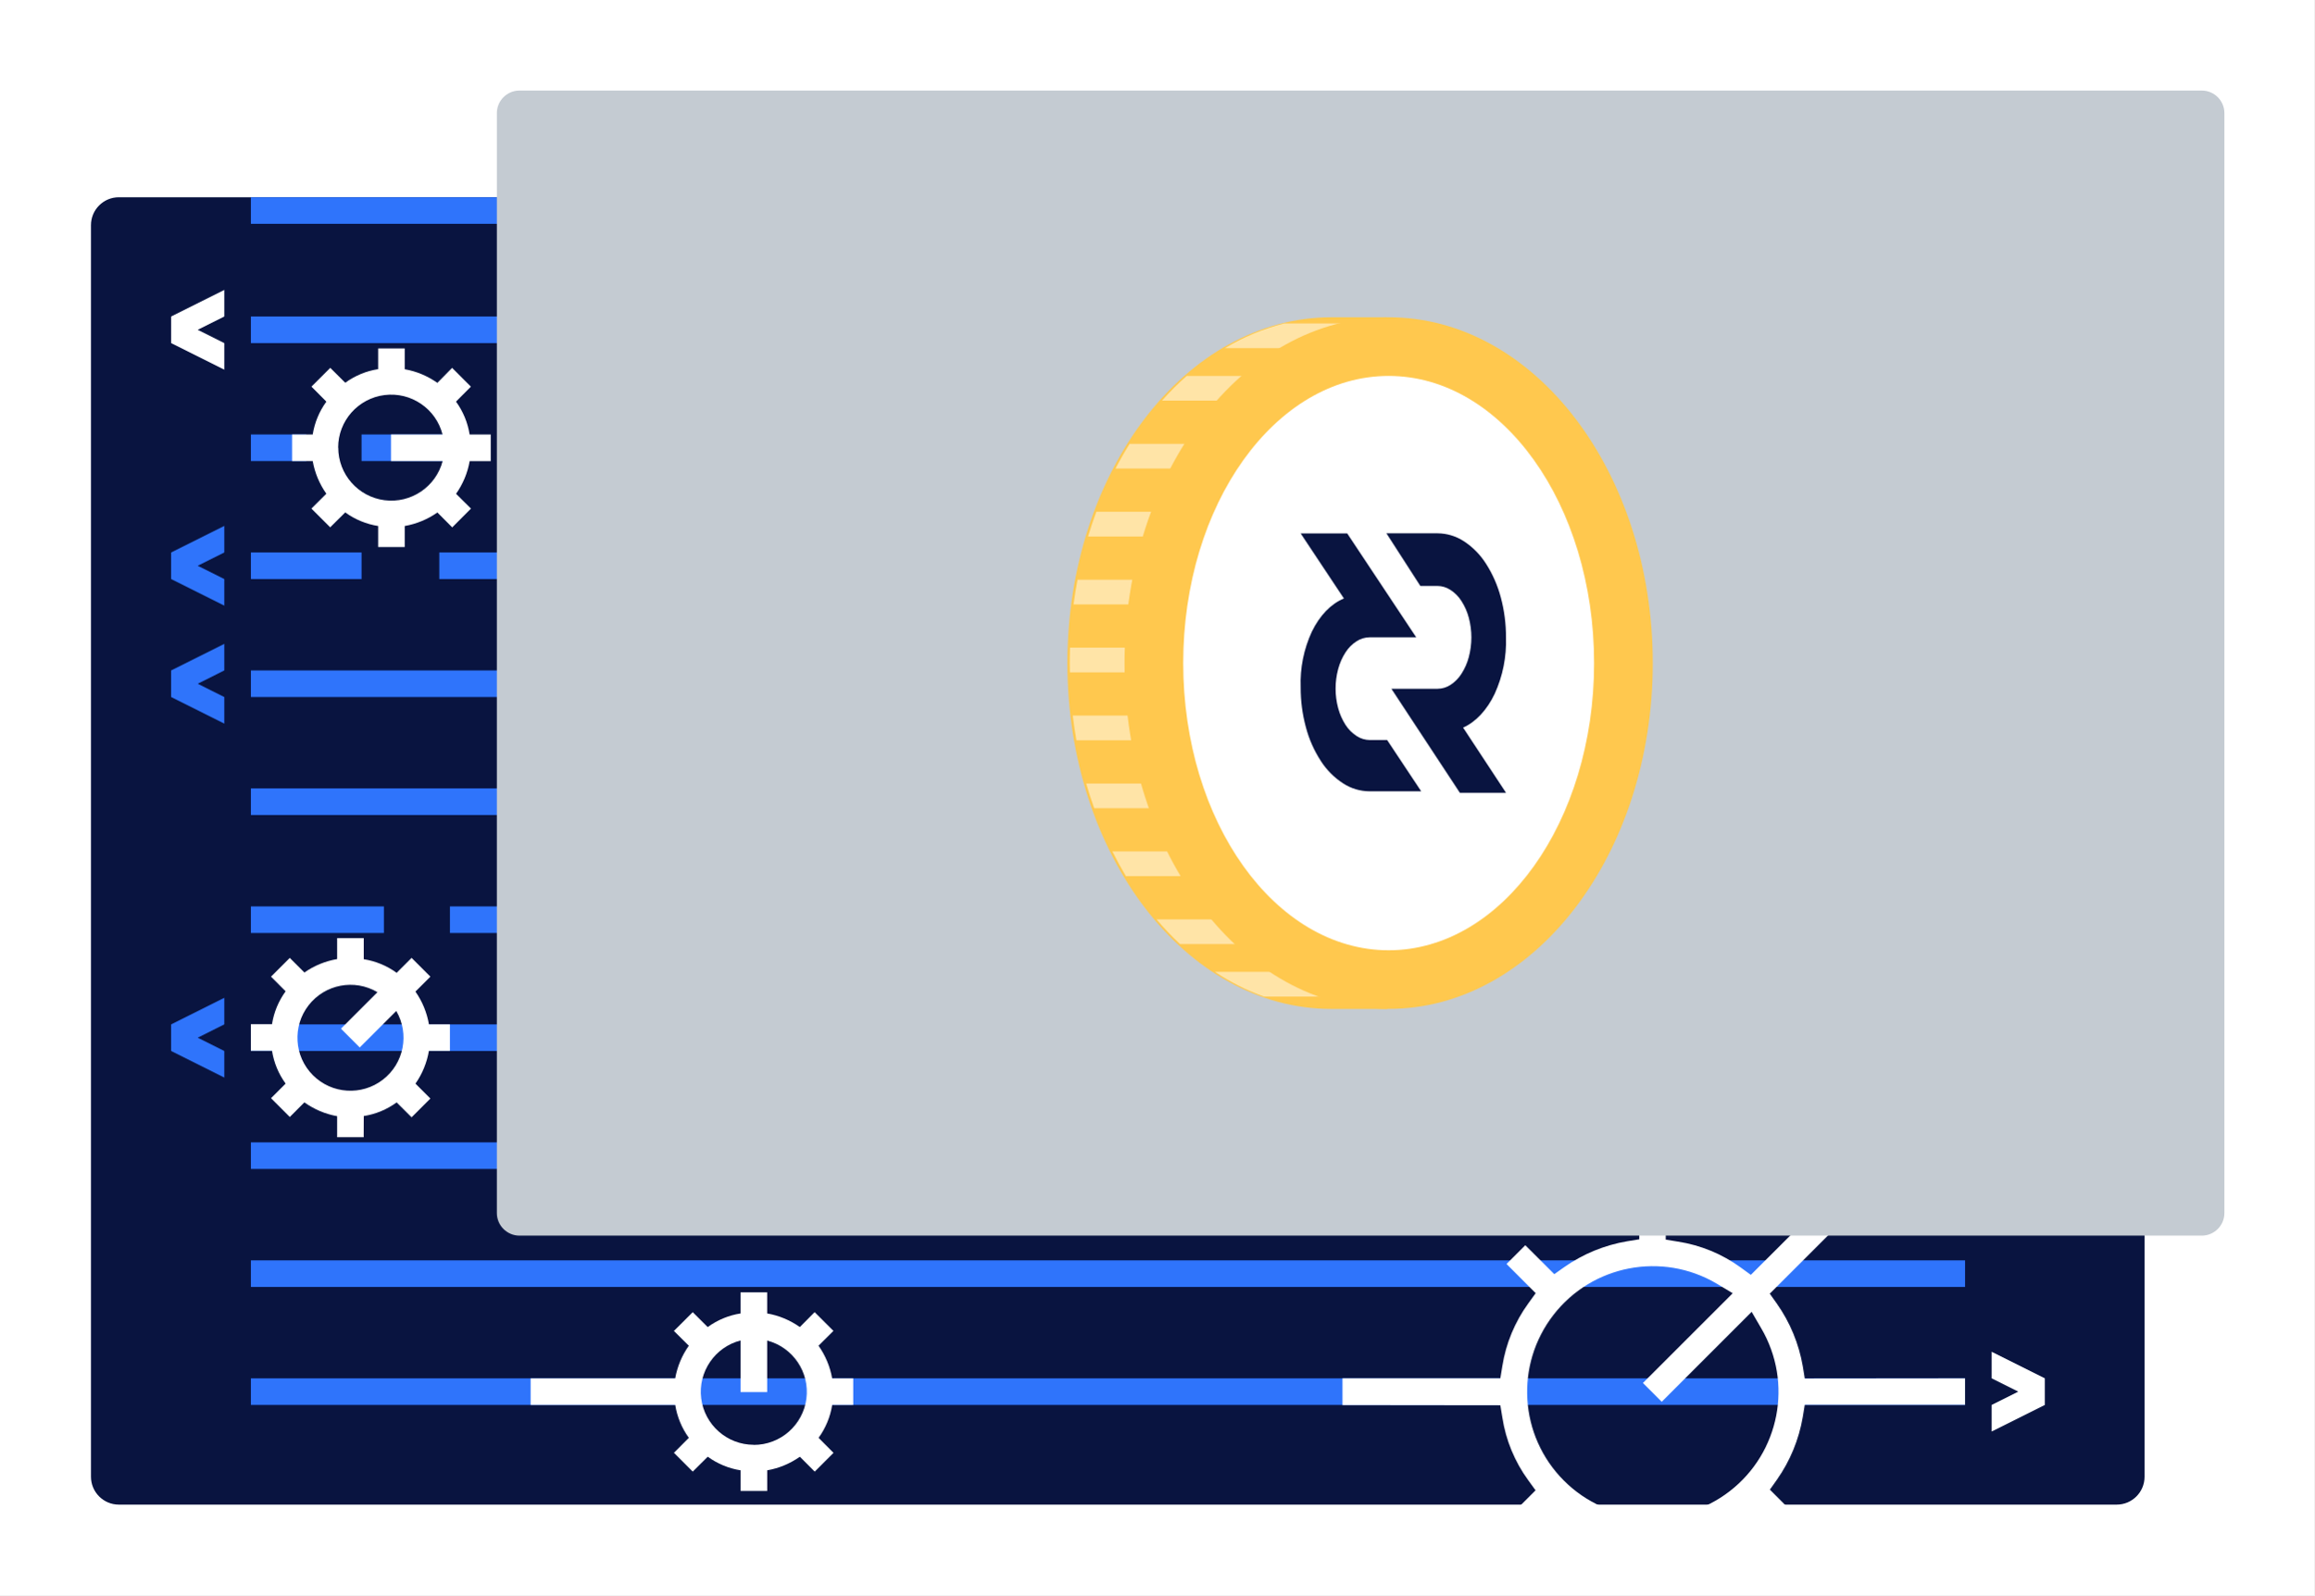
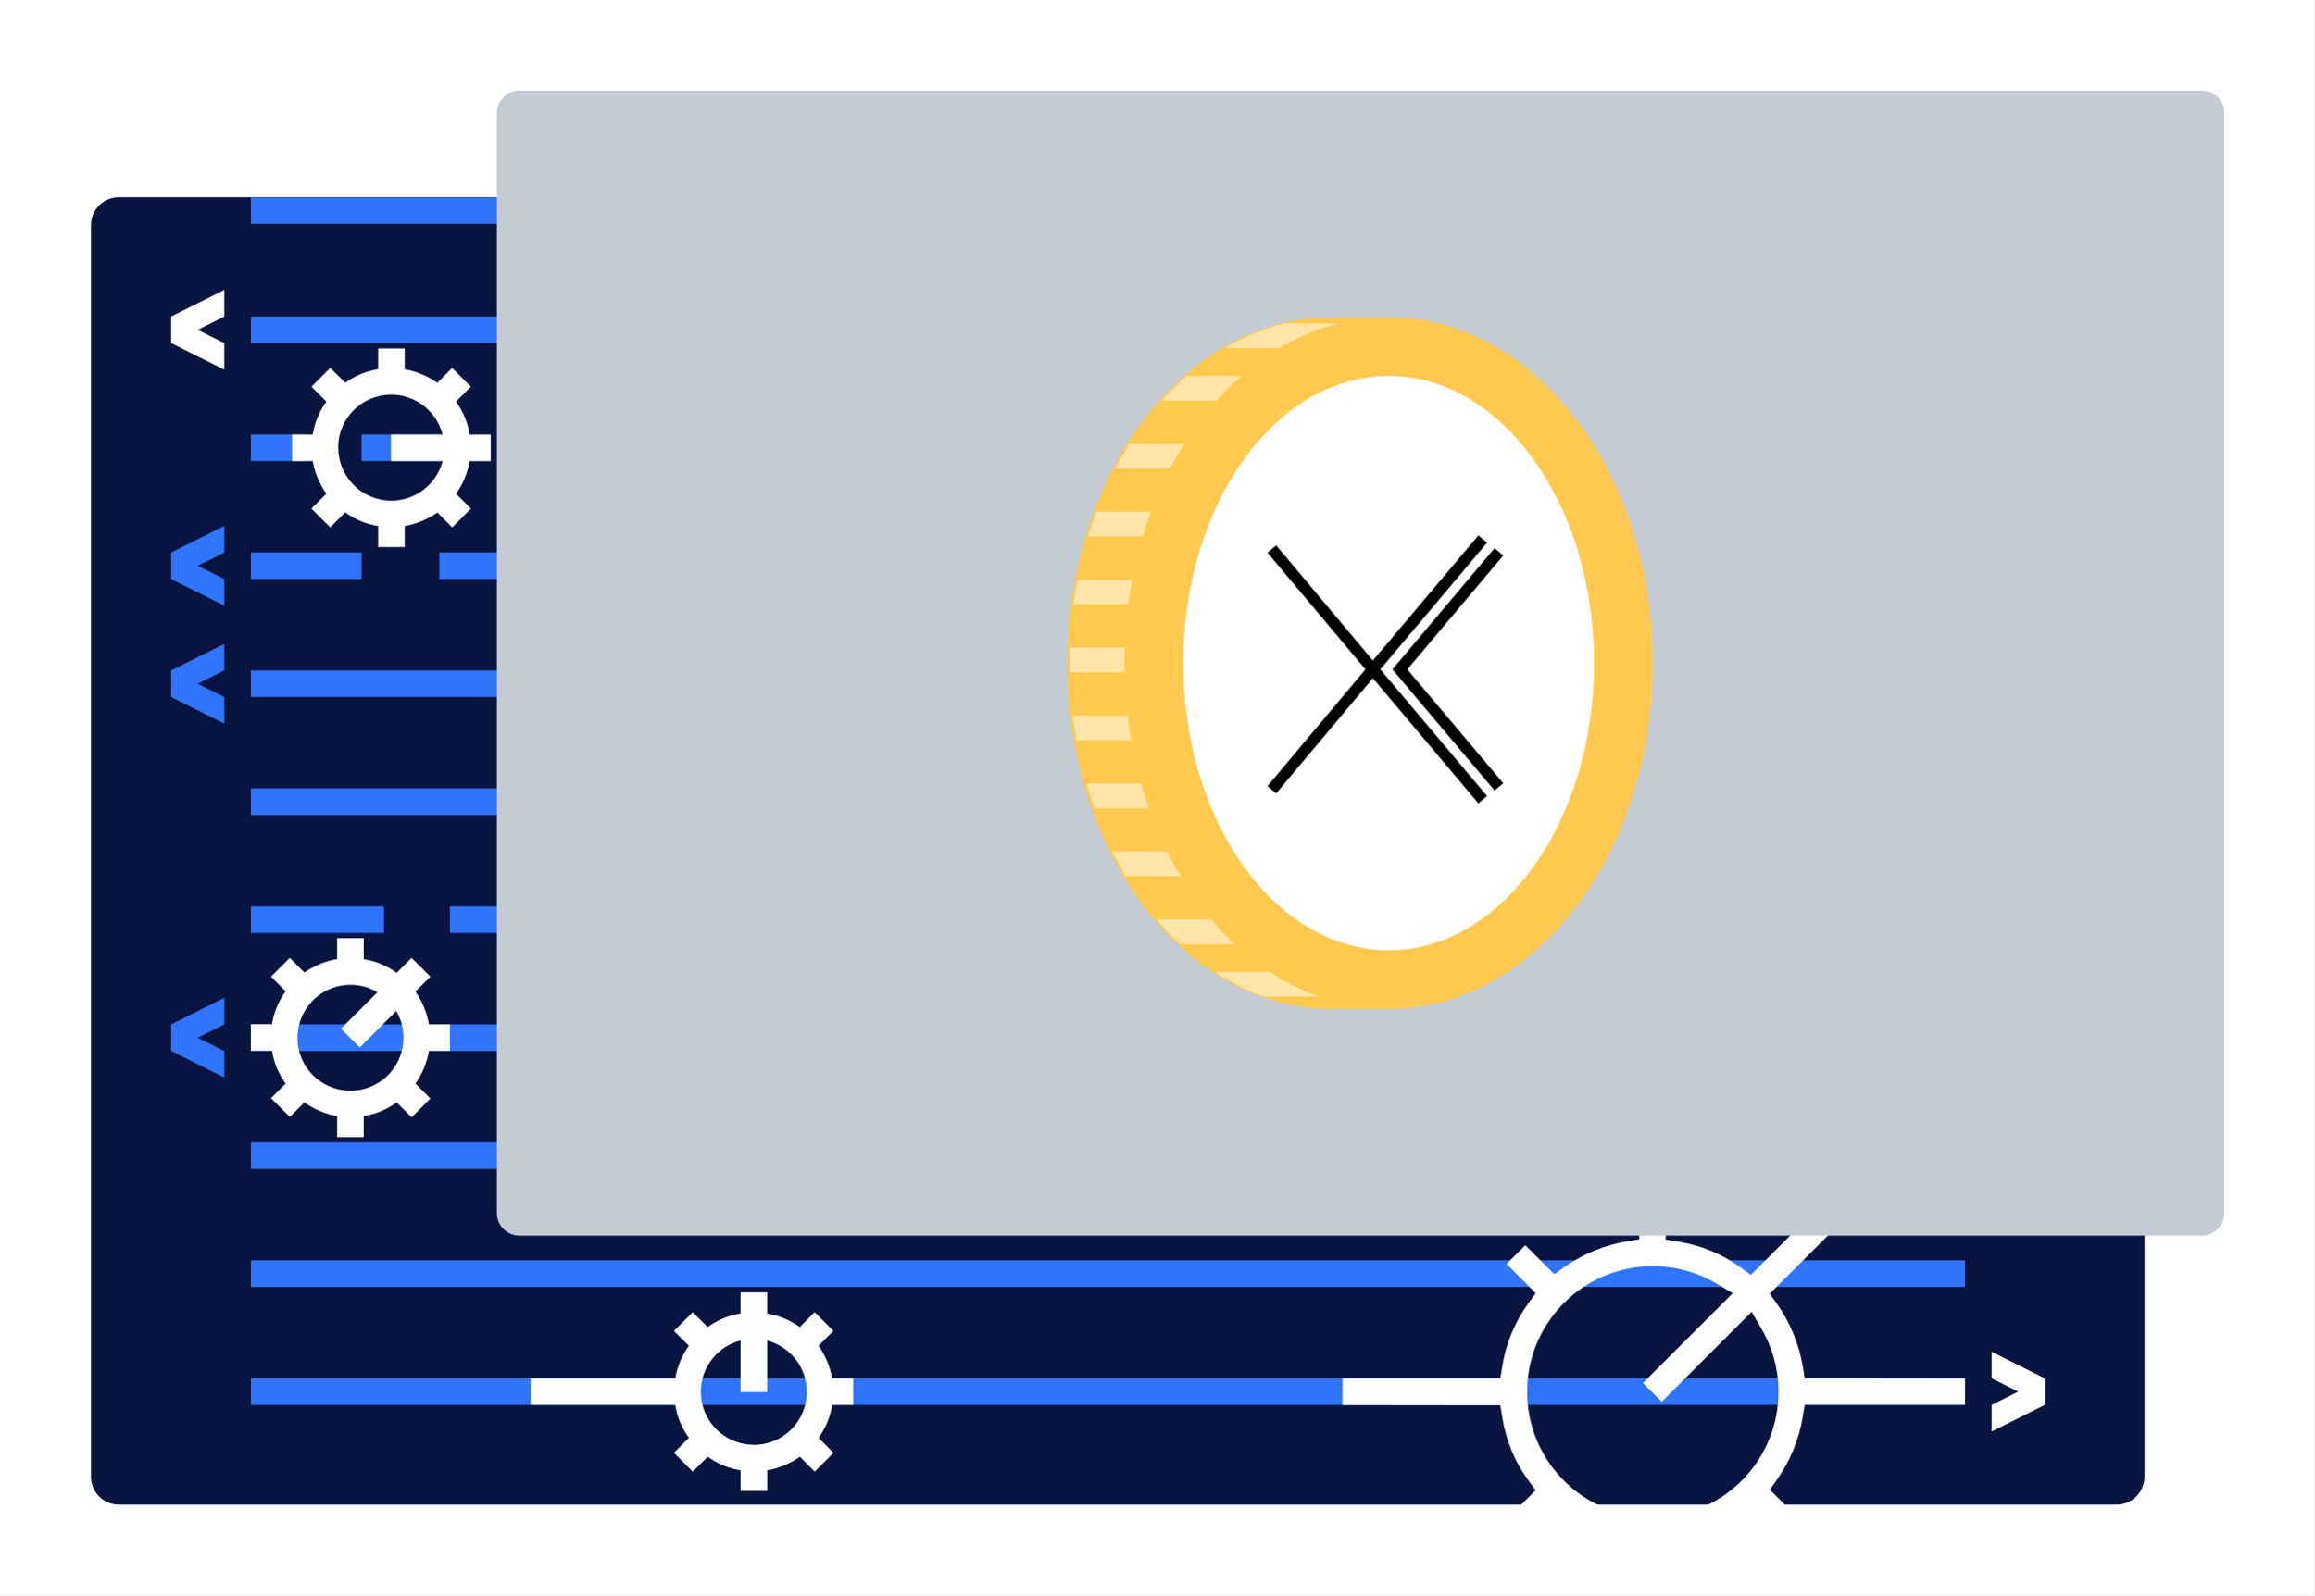
- <svg xmlns="http://www.w3.org/2000/svg" viewBox="0 0 1160 800">
+ <svg xmlns="http://www.w3.org/2000/svg" version="1.1" viewBox="0 0 1160 800">
  <defs>
    <style>.cls-1{fill:#fff;}.cls-2{fill:#091440;}.cls-3{fill:#2f74fb;}.cls-4{fill:#c4cbd2;}.cls-5{fill:#ffc84e;}.cls-6{fill:#ffe4a7;}</style>
  </defs>
-   <g id="Layer_2" data-name="Layer 2">
-     <g id="s1_-_f4_-_voting" data-name="s1 - f4 - voting">
+   <g>
+     <g id="s1_-_f4_-_voting">
      <rect class="cls-1" width="1160" height="800" />
-       <rect id="BG" class="cls-2" x="45.6" y="98.91" width="1029.44" height="655.67" rx="14" />
-       <polygon class="cls-3" points="85.77 290.39 112.44 303.73 112.44 290.39 99.11 283.73 112.44 277.06 112.44 263.73 85.77 277.06 85.77 290.39" />
-       <polygon class="cls-3" points="85.77 349.56 112.44 362.9 112.44 349.56 99.11 342.9 112.44 336.23 112.44 322.9 85.77 336.23 85.77 349.56" />
-       <polygon class="cls-3" points="85.77 527.08 112.44 540.41 112.44 527.08 99.11 520.41 112.44 513.74 112.44 500.41 85.77 513.74 85.77 527.08" />
-       <polygon class="cls-3" points="998.38 572.91 1011.72 579.58 998.38 586.25 998.38 599.58 1025.05 586.25 1025.05 572.91 998.38 559.58 998.38 572.91" />
-       <polygon class="cls-1" points="998.38 691.25 1011.72 697.92 998.38 704.59 998.38 717.92 1025.05 704.59 1025.05 691.25 998.38 677.92 998.38 691.25" />
+       <rect id="BG" class="cls-2" x="45.6" y="98.91" width="1029.4" height="655.67" rx="14" />
+       <polygon class="cls-3" points="85.77 290.39 112.44 303.73 112.44 290.39 99.11 283.73 112.44 277.06 112.44 263.73 85.77 277.06" />
+       <polygon class="cls-3" points="85.77 349.56 112.44 362.9 112.44 349.56 99.11 342.9 112.44 336.23 112.44 322.9 85.77 336.23" />
+       <polygon class="cls-3" points="85.77 527.08 112.44 540.41 112.44 527.08 99.11 520.41 112.44 513.74 112.44 500.41 85.77 513.74" />
+       <polygon class="cls-3" points="998.38 572.91 1011.7 579.58 998.38 586.25 998.38 599.58 1025 586.25 1025 572.91 998.38 559.58" />
+       <polygon class="cls-1" points="998.38 691.25 1011.7 697.92 998.38 704.59 998.38 717.92 1025 704.59 1025 691.25 998.38 677.92" />
      <rect class="cls-3" x="125.77" y="513.74" width="859.28" height="13.33" />
      <rect class="cls-3" x="125.77" y="572.91" width="859.28" height="13.33" />
      <rect class="cls-3" x="125.77" y="632.08" width="859.28" height="13.33" />
      <rect class="cls-3" x="125.77" y="691.25" width="859.28" height="13.33" />
      <rect class="cls-3" x="125.77" y="395.4" width="781.41" height="13.33" />
      <rect class="cls-3" x="125.77" y="454.57" width="66.67" height="13.33" />
      <rect class="cls-3" x="225.55" y="454.57" width="66.67" height="13.33" />
      <rect class="cls-3" x="125.77" y="336.23" width="859.28" height="13.33" />
-       <polygon class="cls-1" points="85.77 172.05 112.44 185.39 112.44 172.06 99.11 165.39 112.44 158.72 112.44 145.39 85.77 158.72 85.77 172.05" />
-       <polygon class="cls-3" points="998.38 126.22 1011.72 132.88 998.38 139.55 998.38 152.88 1025.05 139.55 1025.05 126.22 998.38 112.88 998.38 126.22" />
+       <polygon class="cls-1" points="85.77 172.05 112.44 185.39 112.44 172.06 99.11 165.39 112.44 158.72 112.44 145.39 85.77 158.72" />
+       <polygon class="cls-3" points="998.38 126.22 1011.7 132.88 998.38 139.55 998.38 152.88 1025 139.55 1025 126.22 998.38 112.88" />
      <rect class="cls-3" x="125.77" y="98.91" width="859.28" height="13.33" />
      <rect class="cls-3" x="125.77" y="158.72" width="859.28" height="13.33" />
      <rect class="cls-3" x="125.77" y="217.89" width="27.73" height="13.33" />
      <rect class="cls-3" x="181.24" y="217.89" width="49.54" height="13.33" />
      <rect class="cls-3" x="256.45" y="217.89" width="728.6" height="13.33" />
      <rect class="cls-3" x="125.77" y="277.06" width="55.47" height="13.33" />
      <rect class="cls-3" x="220.21" y="277.06" width="55.47" height="13.33" />
      <rect class="cls-3" x="321.31" y="277.06" width="55.47" height="13.33" />
-       <path class="cls-1" d="M206.32,560.34l9.42-9.42-7.48-7.48A40.48,40.48,0,0,0,215,527l10.54,0v-13.3l-10.53,0a40.61,40.61,0,0,0-6.77-16.41l7.5-7.49-9.42-9.42-7.5,7.5a37.91,37.91,0,0,0-16.48-6.83l0-10.59H169l0,10.52a40.56,40.56,0,0,0-16.41,6.74l-7.33-7.33-9.42,9.42,7.33,7.33a38.12,38.12,0,0,0-6.83,16.49l-10.6,0v13.32l10.6,0a38.17,38.17,0,0,0,6.83,16.49l-7.32,7.31,9.42,9.42,7.31-7.32A40.65,40.65,0,0,0,169,559.78v10.55h13.3l.05-10.62a38,38,0,0,0,16.48-6.84Zm-49.47-21.11a26.58,26.58,0,0,1,32.36-41.64l-18.3,18.3,9.42,9.42,18.3-18.3a26.6,26.6,0,0,1-41.78,32.22Z" />
+       <path class="cls-1" d="m206.32 560.34 9.42-9.42-7.48-7.48a40.48 40.48 0 0 0 6.74-16.44h10.54v-13.3h-10.53a40.61 40.61 0 0 0-6.77-16.41l7.5-7.49-9.42-9.42-7.5 7.5a37.91 37.91 0 0 0-16.48-6.83v-10.59h-13.34v10.52a40.56 40.56 0 0 0-16.41 6.74l-7.33-7.33-9.42 9.42 7.33 7.33a38.12 38.12 0 0 0-6.83 16.49h-10.6v13.32h10.6a38.17 38.17 0 0 0 6.83 16.49l-7.32 7.31 9.42 9.42 7.31-7.32a40.65 40.65 0 0 0 16.42 6.93v10.55h13.3l0.05-10.62a38 38 0 0 0 16.48-6.84zm-49.47-21.11a26.58 26.58 0 0 1 32.36-41.64l-18.3 18.3 9.42 9.42 18.3-18.3a26.6 26.6 0 0 1-41.78 32.22z" />
      <path class="cls-1" d="M189.56,274.36h13.32V263.79A40.43,40.43,0,0,0,219.24,257l7.45,7.48,9.4-9.42-7.49-7.42a40.36,40.36,0,0,0,6.82-16.38H246V217.9h-10.6a38.13,38.13,0,0,0-6.82-16.49l7.47-7.5-9.42-9.43L219.24,192a40.43,40.43,0,0,0-16.36-6.83V174.75H189.56v10.37a38.12,38.12,0,0,0-16.5,6.82l-7.51-7.47-9.43,9.42,7.47,7.52a38.15,38.15,0,0,0-6.84,16.49H146.41v13.32h10.34a40.51,40.51,0,0,0,6.83,16.38l-7.48,7.45,9.42,9.4,7.54-7.48a38.12,38.12,0,0,0,16.5,6.82ZM169.5,224.45a26.58,26.58,0,0,1,52.33-6.55H196v13.32h25.88a26.6,26.6,0,0,1-52.33-6.77Z" />
      <path class="cls-1" d="M427.7,704.58V691.26H417.13a40.47,40.47,0,0,0-6.83-16.37l7.48-7.44-9.42-9.4-7.42,7.48a40.5,40.5,0,0,0-16.38-6.82v-10.6H371.24v10.6a38.09,38.09,0,0,0-16.49,6.83l-7.5-7.47-9.43,9.41,7.47,7.41a40.47,40.47,0,0,0-6.83,16.37H266v13.32h72.48a38.17,38.17,0,0,0,6.82,16.5l-7.47,7.5,9.42,9.44,7.52-7.47a38.09,38.09,0,0,0,16.49,6.83v10.35h13.32V737.38a40.5,40.5,0,0,0,16.38-6.82l7.45,7.47,9.4-9.42-7.48-7.53a38.17,38.17,0,0,0,6.82-16.5Zm-49.91,20a26.58,26.58,0,0,1-6.55-52.32v25.88h13.32V672.31a26.59,26.59,0,0,1-6.77,52.32Z" />
      <path class="cls-1" d="M755.17,762l14.59-14.59-3.67-5.06a72.12,72.12,0,0,1-13-31.53l-1-6.08-79.12-.09V691.23l79.12,0,1-6.1a73.21,73.21,0,0,1,13.07-31.53l3.66-5.06-14.62-14.63,9.41-9.42L779.15,639l5-3.54a77.33,77.33,0,0,1,31.44-12.93l6.14-1-.09-20.94H835l0,21.1,6.1,1a72,72,0,0,1,31.52,13l5.05,3.66L944,573.12l9.41,9.42-66.25,66.24,3.55,5a77.34,77.34,0,0,1,13,31.44l1,6.13,80.32-.08v13.24l-80.33,0-1,6.12a77.2,77.2,0,0,1-12.94,31.43l-3.54,5L902.1,762l-9.42,9.42-14.94-14.94-5,3.66a73.19,73.19,0,0,1-31.53,13.08l-6.09,1,0,21.17H821.77l-.06-21-6.11-1a77.22,77.22,0,0,1-31.45-13l-5-3.54-14.53,14.53ZM860.51,643.73a63,63,0,1,0,22.35,22.38l-4.78-8.22L833,703l-9.42-9.42,45-45Z" />
-       <rect id="BG-2" data-name="BG" class="cls-4" x="249.06" y="45.41" width="865.99" height="574.26" rx="11.34" />
+       <rect class="cls-4" x="249.06" y="45.41" width="865.99" height="574.26" rx="11.34" />
      <path class="cls-5" d="M695.34,159.1V506H667.46c-73.12,0-132.4-77.66-132.4-173.45S594.34,159.1,667.46,159.1Z" />
-       <path class="cls-6" d="M544.5,392.94c1.2,4.21,2.53,8.33,4,12.39H696.52V392.94Z" />
+       <path class="cls-6" d="m544.5 392.94c1.2 4.21 2.53 8.33 4 12.39h148.02v-12.39z" />
      <path class="cls-6" d="M557.62,427q3.18,6.39,6.77,12.39H696.52V427Z" />
      <path class="cls-6" d="M537.75,358.87c.49,4.19,1.13,8.3,1.84,12.39H696.52V358.87Z" />
-       <path class="cls-6" d="M579.75,461.08a148.77,148.77,0,0,0,11.75,12.39h105V461.08Z" />
+       <path class="cls-6" d="m579.75 461.08a148.77 148.77 0 0 0 11.75 12.39h105v-12.39z" />
      <path class="cls-6" d="M696.52,499.79V487.4H609a114.55,114.55,0,0,0,24.55,12.39Z" />
      <path class="cls-6" d="M540.14,290.73c-.77,4.07-1.42,8.21-2,12.39H696.52V290.73Z" />
      <path class="cls-6" d="M536.39,324.8c-.09,2.57-.15,5.15-.15,7.74,0,1.56.06,3.1.09,4.65H696.52V324.8Z" />
      <path class="cls-6" d="M643.79,162.2A110.21,110.21,0,0,0,614,174.59h82.55V162.2Z" />
-       <path class="cls-6" d="M594.85,188.53a143.09,143.09,0,0,0-12.37,12.38h114V188.53Z" />
-       <path class="cls-6" d="M566.25,222.59q-3.75,6-7.08,12.39H696.52V222.59Z" />
-       <path class="cls-6" d="M549.56,256.66c-1.5,4-2.86,8.18-4.13,12.39H696.52V256.66Z" />
+       <path class="cls-6" d="m594.85 188.53a143.09 143.09 0 0 0-12.37 12.38h114v-12.38z" />
+       <path class="cls-6" d="m566.25 222.59q-3.75 6-7.08 12.39h137.35v-12.39z" />
+       <path class="cls-6" d="m549.56 256.66c-1.5 4-2.86 8.18-4.13 12.39h151.09v-12.39z" />
      <ellipse class="cls-5" cx="696.11" cy="332.54" rx="132.4" ry="173.44" />
      <ellipse class="cls-1" cx="696.11" cy="332.54" rx="102.98" ry="144.02" />
-       <path class="cls-2" d="M673.68,300.14,652,267.5h23.33l34.59,52.11H686.6a12.29,12.29,0,0,0-6.54,1.95,18.68,18.68,0,0,0-5.55,5.58,29.3,29.3,0,0,0-3.7,8.35,38,38,0,0,0,0,19.7,29.3,29.3,0,0,0,3.7,8.35,18.56,18.56,0,0,0,5.55,5.58,12.31,12.31,0,0,0,6.54,2h8.75l17.08,25.73H686.6a24.77,24.77,0,0,1-13.25-3.93,37.67,37.67,0,0,1-11.24-11.29,58.65,58.65,0,0,1-7.49-16.92,74.85,74.85,0,0,1-2.61-20,60.82,60.82,0,0,1,5.63-28c3.94-8.1,9.6-13.94,16-16.55Z" />
-       <path class="cls-2" d="M733.45,364.91l21.49,32.67H731.8l-34.31-52.16h23.15a12,12,0,0,0,6.48-1.95,18.58,18.58,0,0,0,5.5-5.59,29.19,29.19,0,0,0,3.67-8.36,38.33,38.33,0,0,0,0-19.72,29.44,29.44,0,0,0-3.67-8.36,18.54,18.54,0,0,0-5.5-5.58,12,12,0,0,0-6.48-2H712l-17-26.4h25.63a24.47,24.47,0,0,1,13.14,3.94,37.44,37.44,0,0,1,11.14,11.3,59.36,59.36,0,0,1,7.43,16.94,76.29,76.29,0,0,1,2.59,20,63.26,63.26,0,0,1-5.63,28.24c-3.9,8.2-9.48,14.18-15.86,17Z" />
+       <path d="m741.09 268.5-52.889 62.753-48.471-57.766-4.367 3.665 49.117 58.536-49.117 58.536 4.367 3.665 48.471-57.766 52.889 62.753 4.366-3.663-53.534-63.524 53.534-63.524zm8.122 6.413-47.474 56.34-3.721 4.435 3.721 4.435 47.474 56.34 4.366-3.663-48.119-57.111 48.119-57.111z" stroke-width=".127" />
    </g>
  </g>
</svg>
